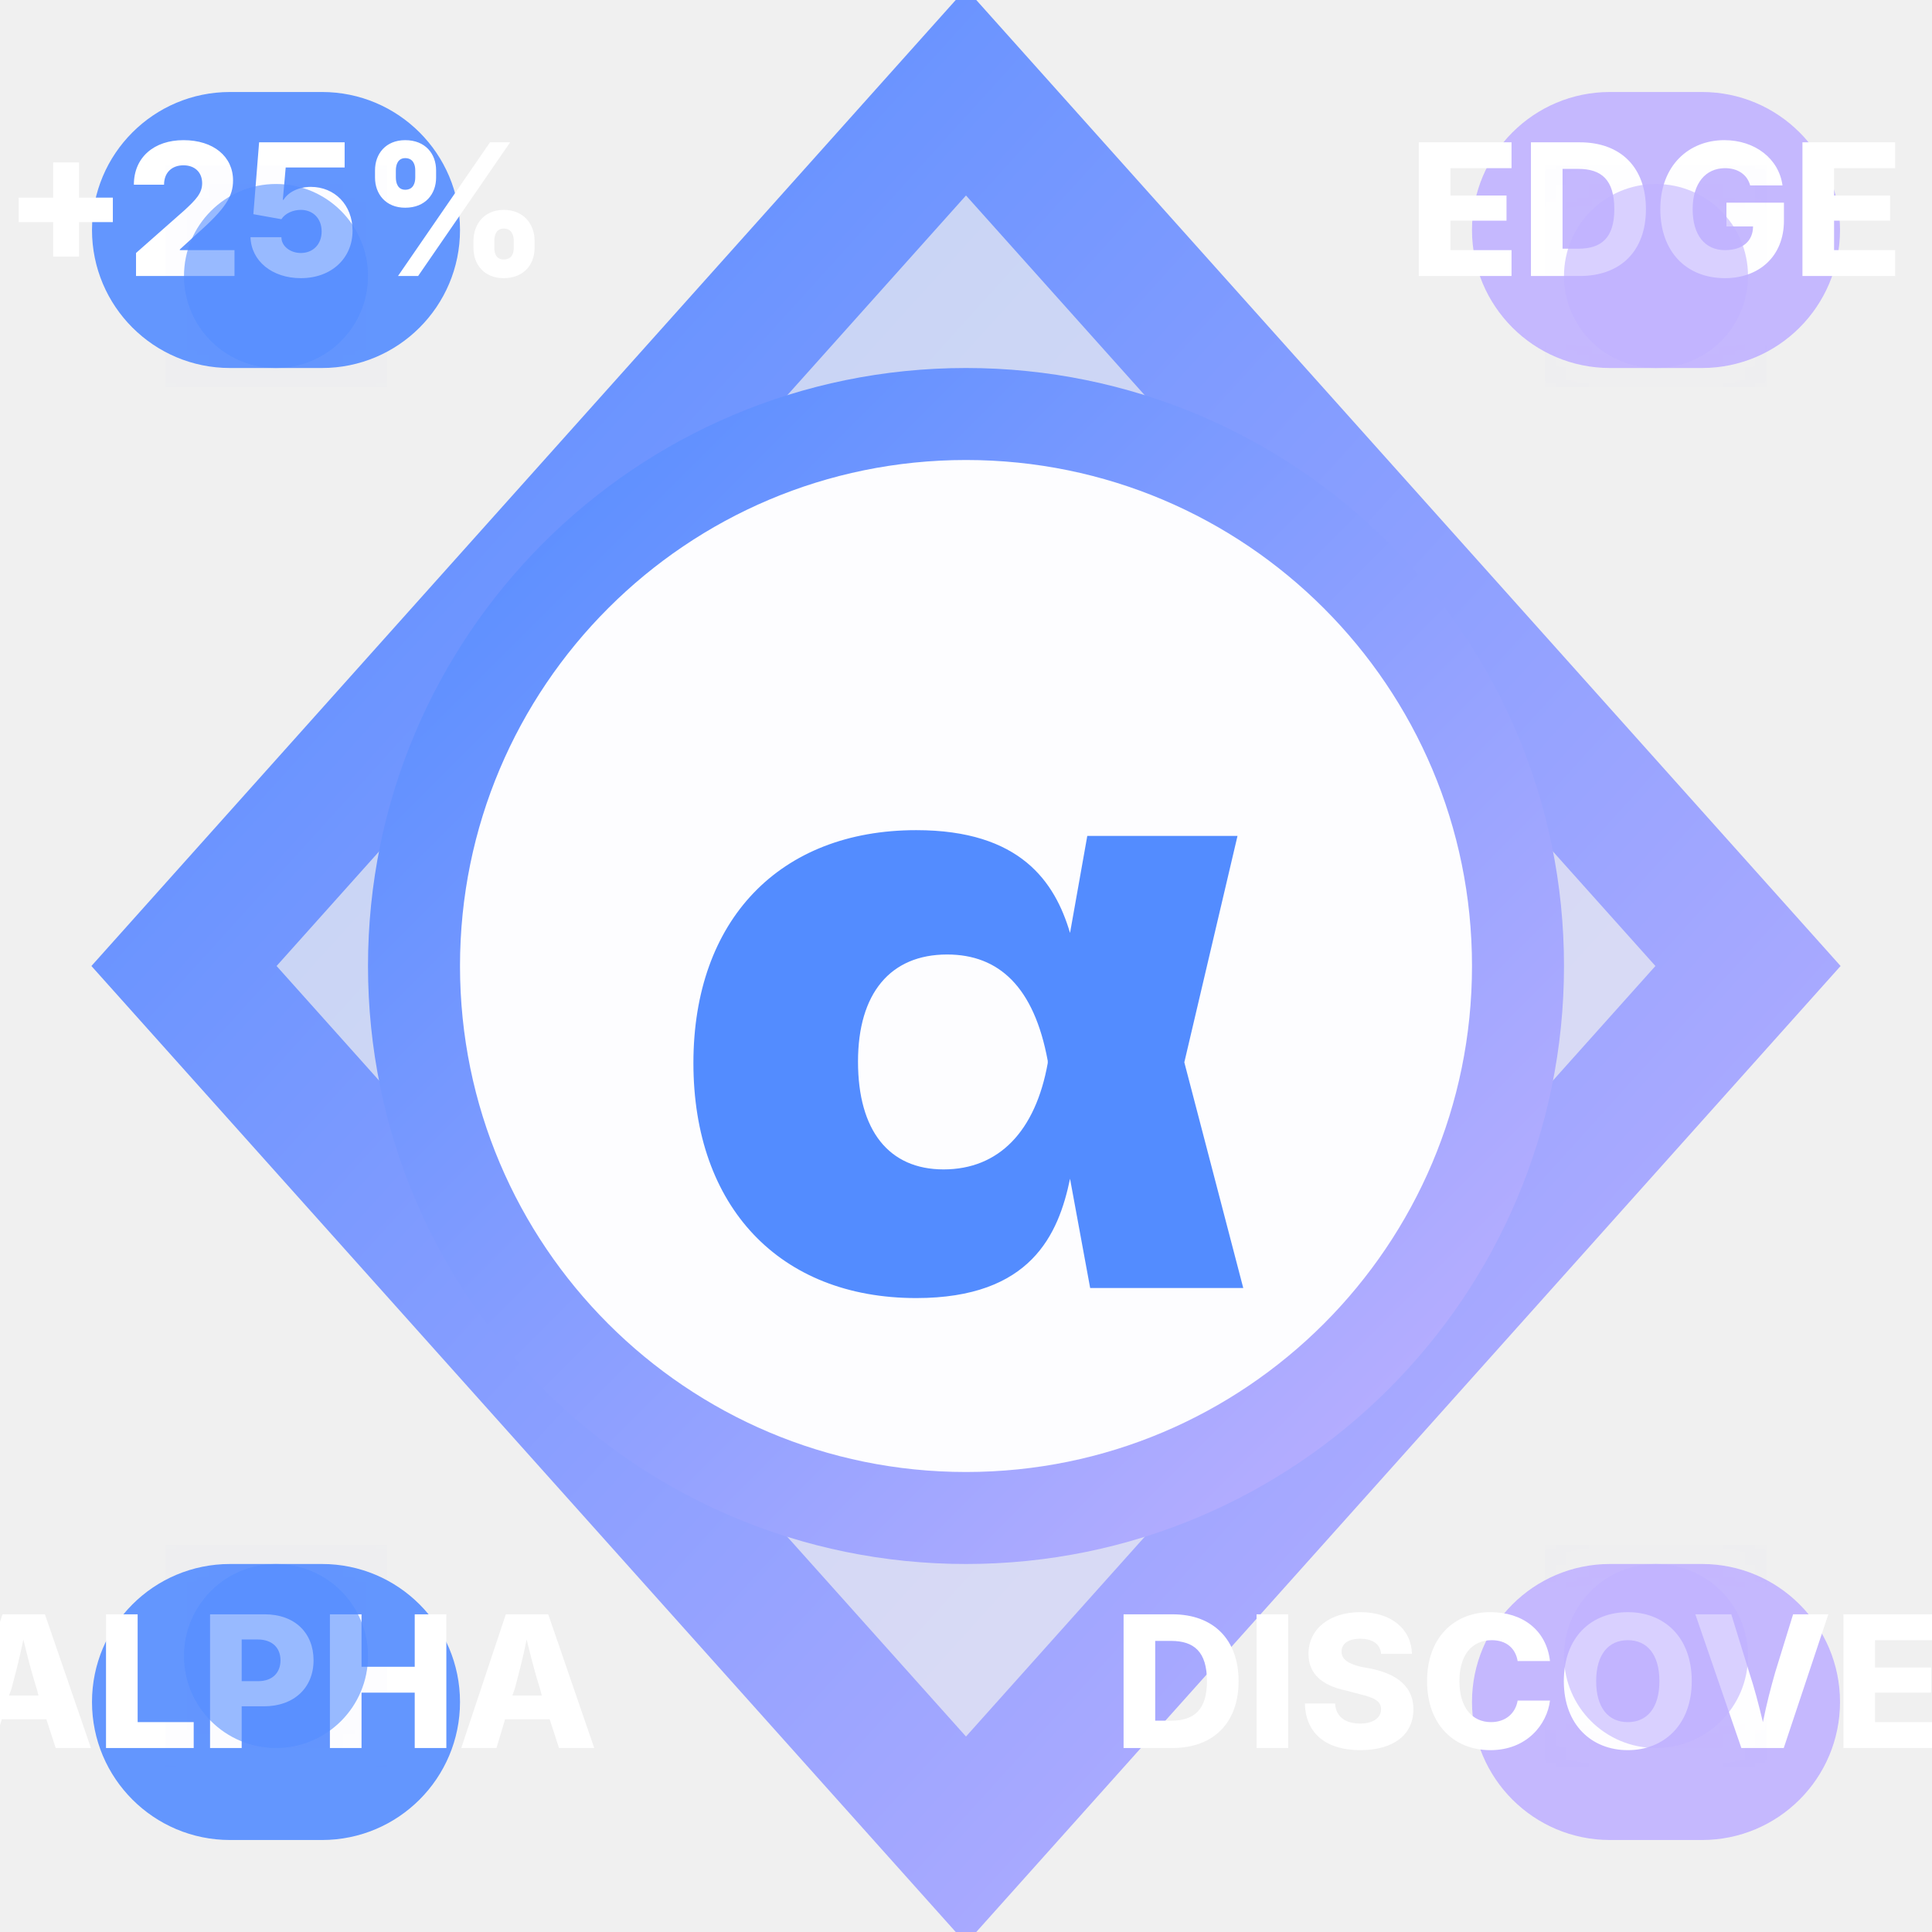
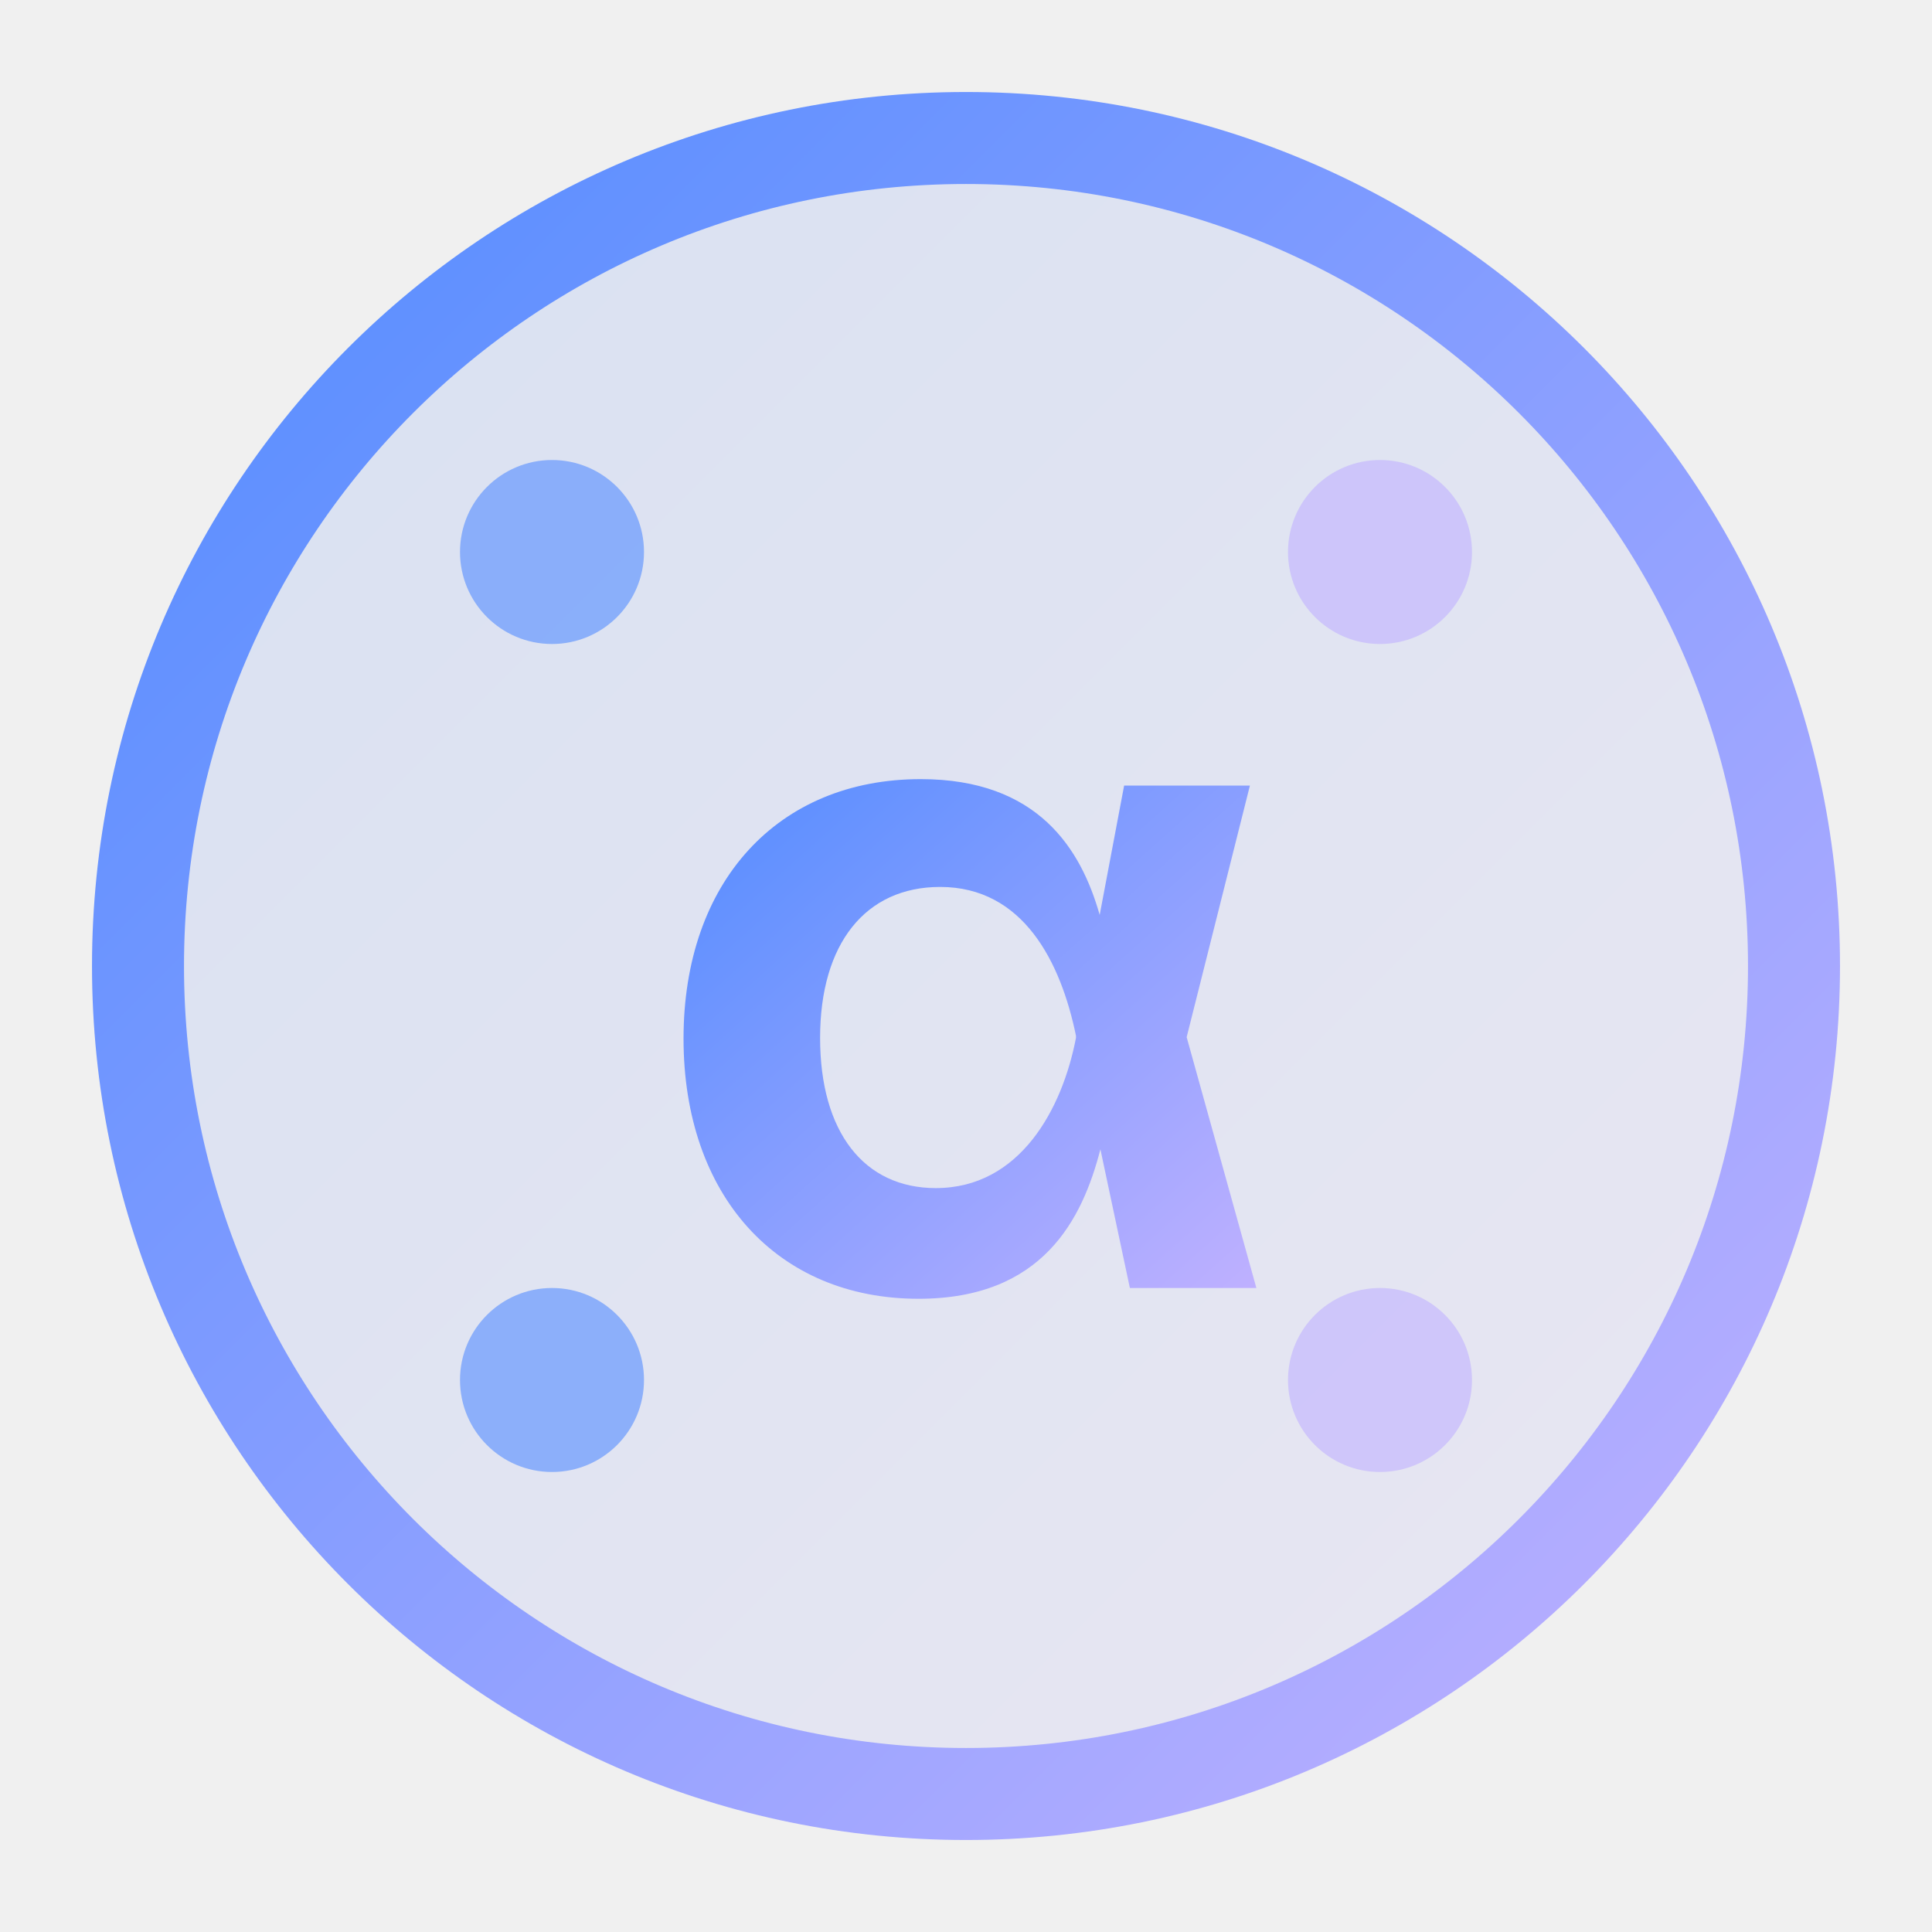
<svg xmlns="http://www.w3.org/2000/svg" width="42" height="42" viewBox="0 0 42 42" fill="none">
  <defs>
    <linearGradient id="alphaGradient" x1="0%" y1="0%" x2="100%" y2="100%">
-       <stop offset="0%" style="stop-color:#538CFF;stop-opacity:0.3" />
-       <stop offset="100%" style="stop-color:#C0B1FF;stop-opacity:0.3" />
+       <stop offset="0%" style="stop-color:#538CFF;stop-opacity:0.15" />
+       <stop offset="100%" style="stop-color:#C0B1FF;stop-opacity:0.15" />
    </linearGradient>
    <linearGradient id="alphaStroke" x1="0%" y1="0%" x2="100%" y2="100%">
      <stop offset="0%" style="stop-color:#538CFF" />
      <stop offset="100%" style="stop-color:#C0B1FF" />
    </linearGradient>
-     <filter id="alphaGlow">
-       <feGaussianBlur stdDeviation="4" result="coloredBlur" />
-       <feMerge>
-         <feMergeNode in="coloredBlur" />
-         <feMergeNode in="SourceGraphic" />
-       </feMerge>
-     </filter>
  </defs>
-   <path d="M21 2 L38 21 L21 40 L4 21 Z" fill="url(#alphaGradient)" stroke="url(#alphaStroke)" stroke-width="3" />
-   <circle cx="21" cy="21" r="12" fill="rgba(255,255,255,0.95)" stroke="url(#alphaStroke)" stroke-width="2" />
-   <text x="21" y="28" font-family="Inter, sans-serif" font-size="18" font-weight="900" fill="#538CFF" text-anchor="middle">α</text>
-   <rect x="2" y="2" width="8" height="6" rx="3" fill="#538CFF" opacity="0.9" />
-   <text x="6" y="6" font-family="Inter, sans-serif" font-size="4" font-weight="800" fill="white" text-anchor="middle">+25%</text>
-   <rect x="32" y="2" width="8" height="6" rx="3" fill="#C0B1FF" opacity="0.9" />
-   <text x="36" y="6" font-family="Inter, sans-serif" font-size="4" font-weight="800" fill="white" text-anchor="middle">EDGE</text>
-   <rect x="2" y="34" width="8" height="6" rx="3" fill="#538CFF" opacity="0.9" />
-   <text x="6" y="38" font-family="Inter, sans-serif" font-size="4" font-weight="800" fill="white" text-anchor="middle">ALPHA</text>
-   <rect x="32" y="34" width="8" height="6" rx="3" fill="#C0B1FF" opacity="0.9" />
-   <text x="36" y="38" font-family="Inter, sans-serif" font-size="4" font-weight="800" fill="white" text-anchor="middle">DISCOVERY</text>
-   <circle cx="6" cy="6" r="2" fill="#538CFF" opacity="0.6" filter="url(#alphaGlow)" />
-   <circle cx="36" cy="6" r="2" fill="#C0B1FF" opacity="0.6" filter="url(#alphaGlow)" />
-   <circle cx="6" cy="36" r="2" fill="#538CFF" opacity="0.6" filter="url(#alphaGlow)" />
-   <circle cx="36" cy="36" r="2" fill="#C0B1FF" opacity="0.6" filter="url(#alphaGlow)" />
+   <circle cx="21" cy="21" r="18" fill="url(#alphaGradient)" stroke="url(#alphaStroke)" stroke-width="2" />
+   <text x="21" y="28" font-family="Inter, sans-serif" font-size="20" font-weight="700" fill="url(#alphaStroke)" text-anchor="middle">α</text>
+   <circle cx="12" cy="12" r="2" fill="#538CFF" opacity="0.6" />
+   <circle cx="30" cy="12" r="2" fill="#C0B1FF" opacity="0.6" />
+   <circle cx="12" cy="30" r="2" fill="#538CFF" opacity="0.6" />
+   <circle cx="30" cy="30" r="2" fill="#C0B1FF" opacity="0.6" />
</svg>
